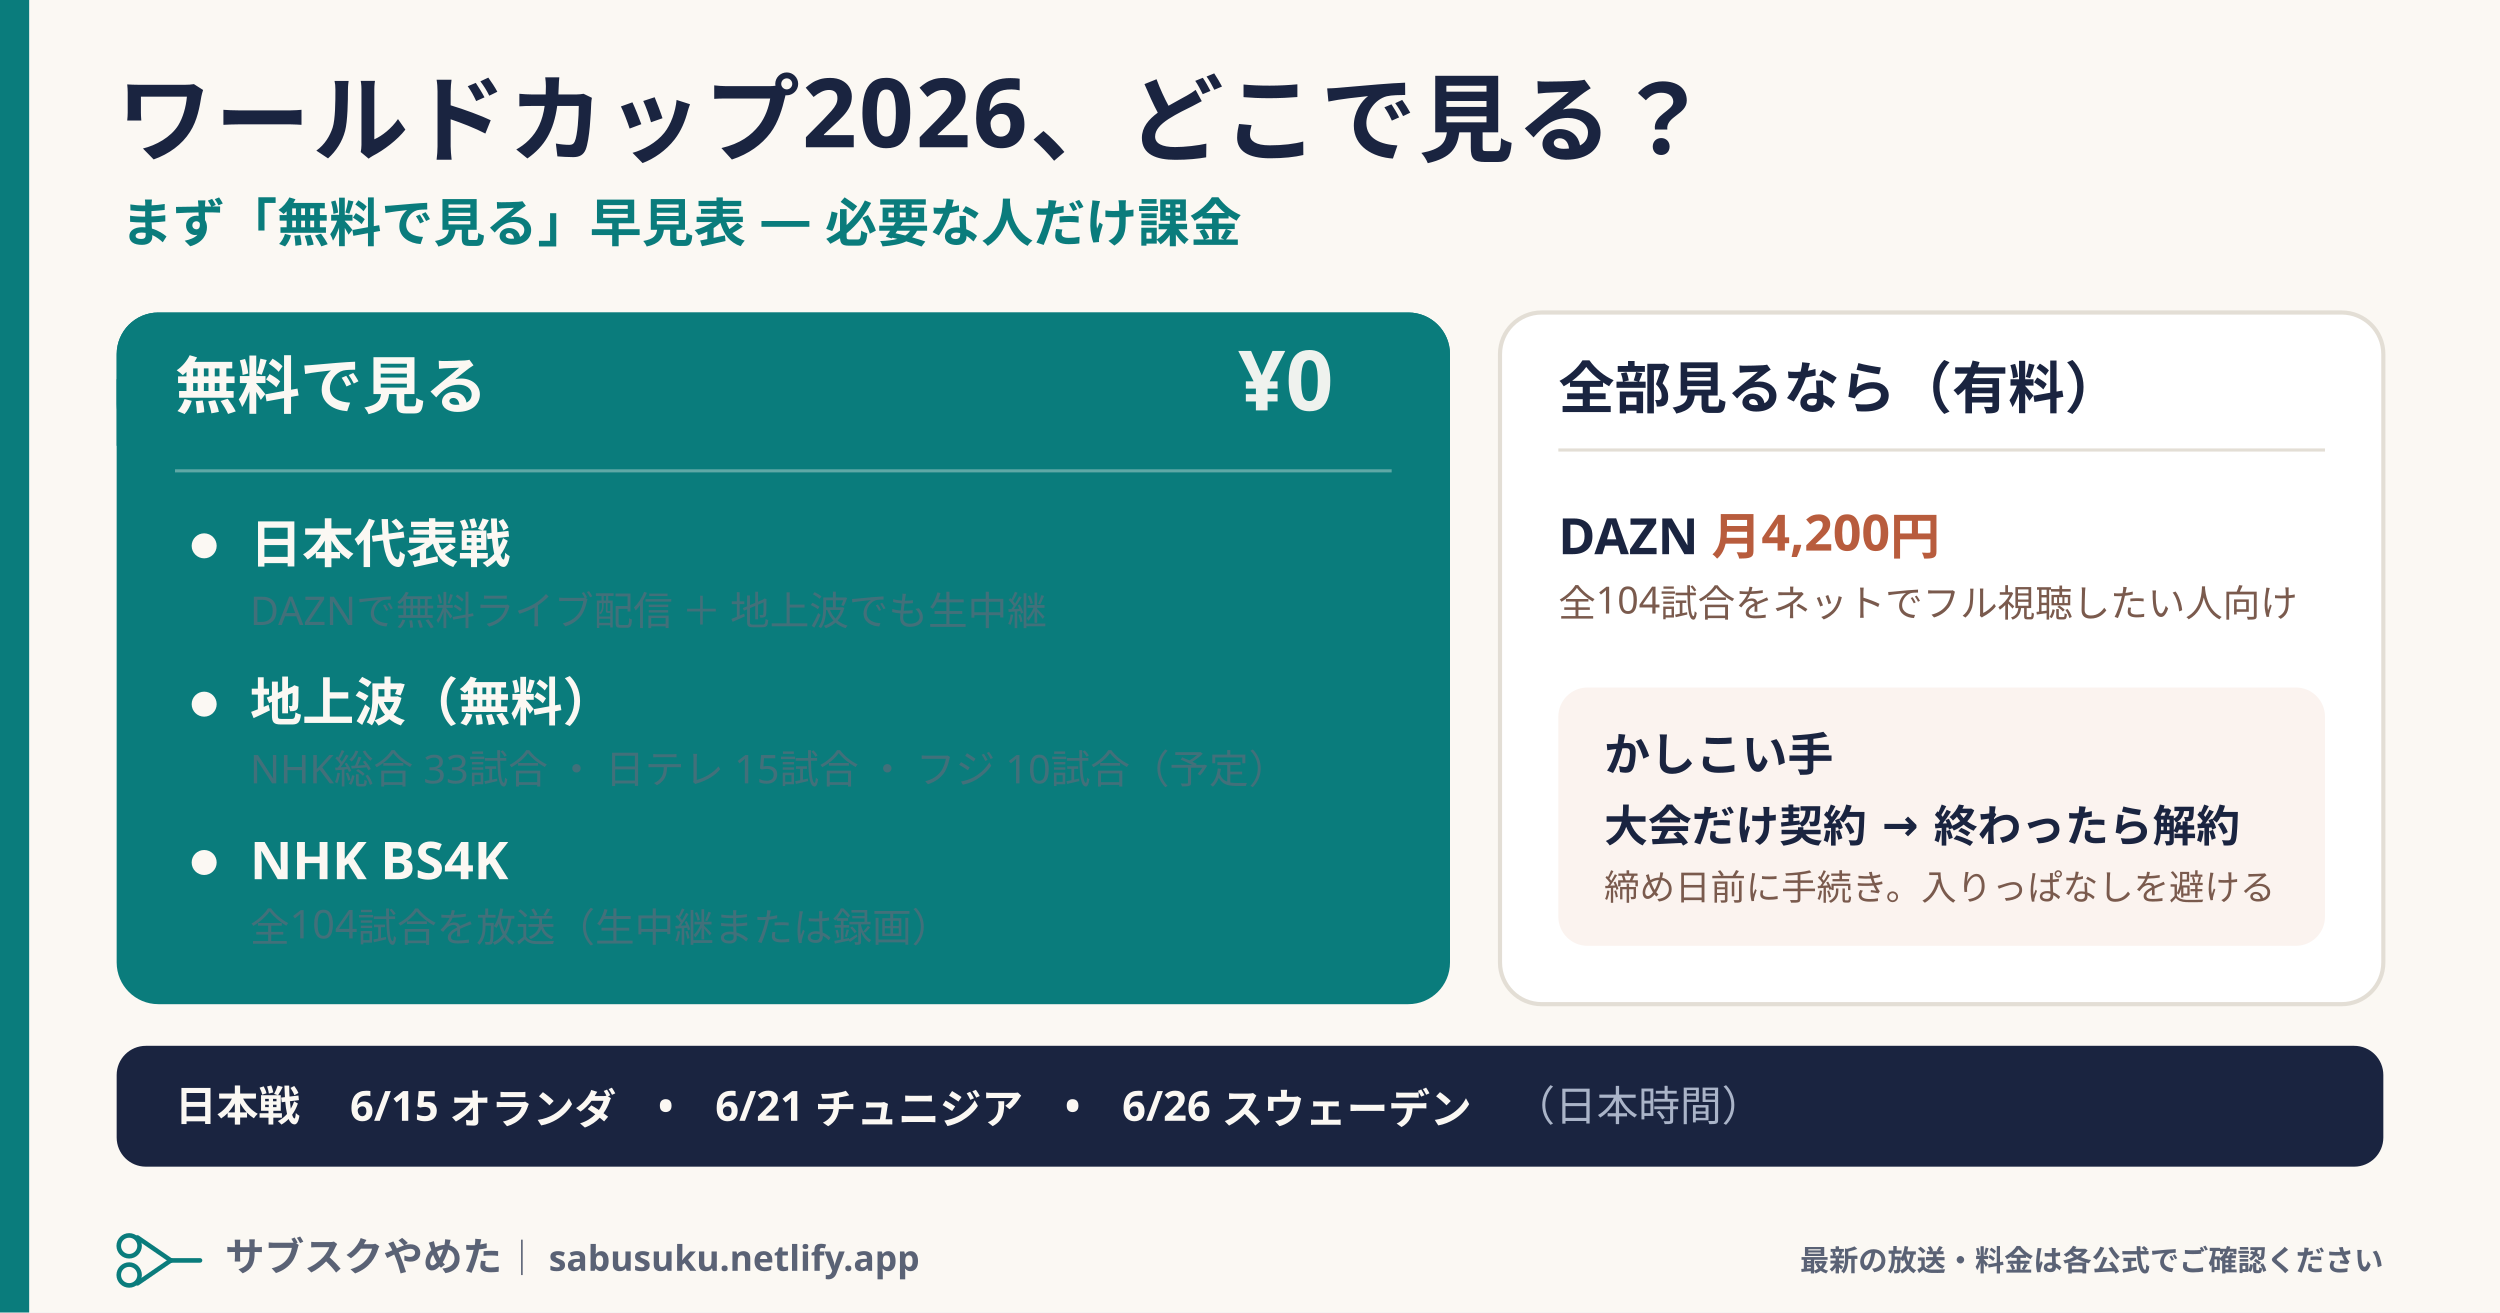
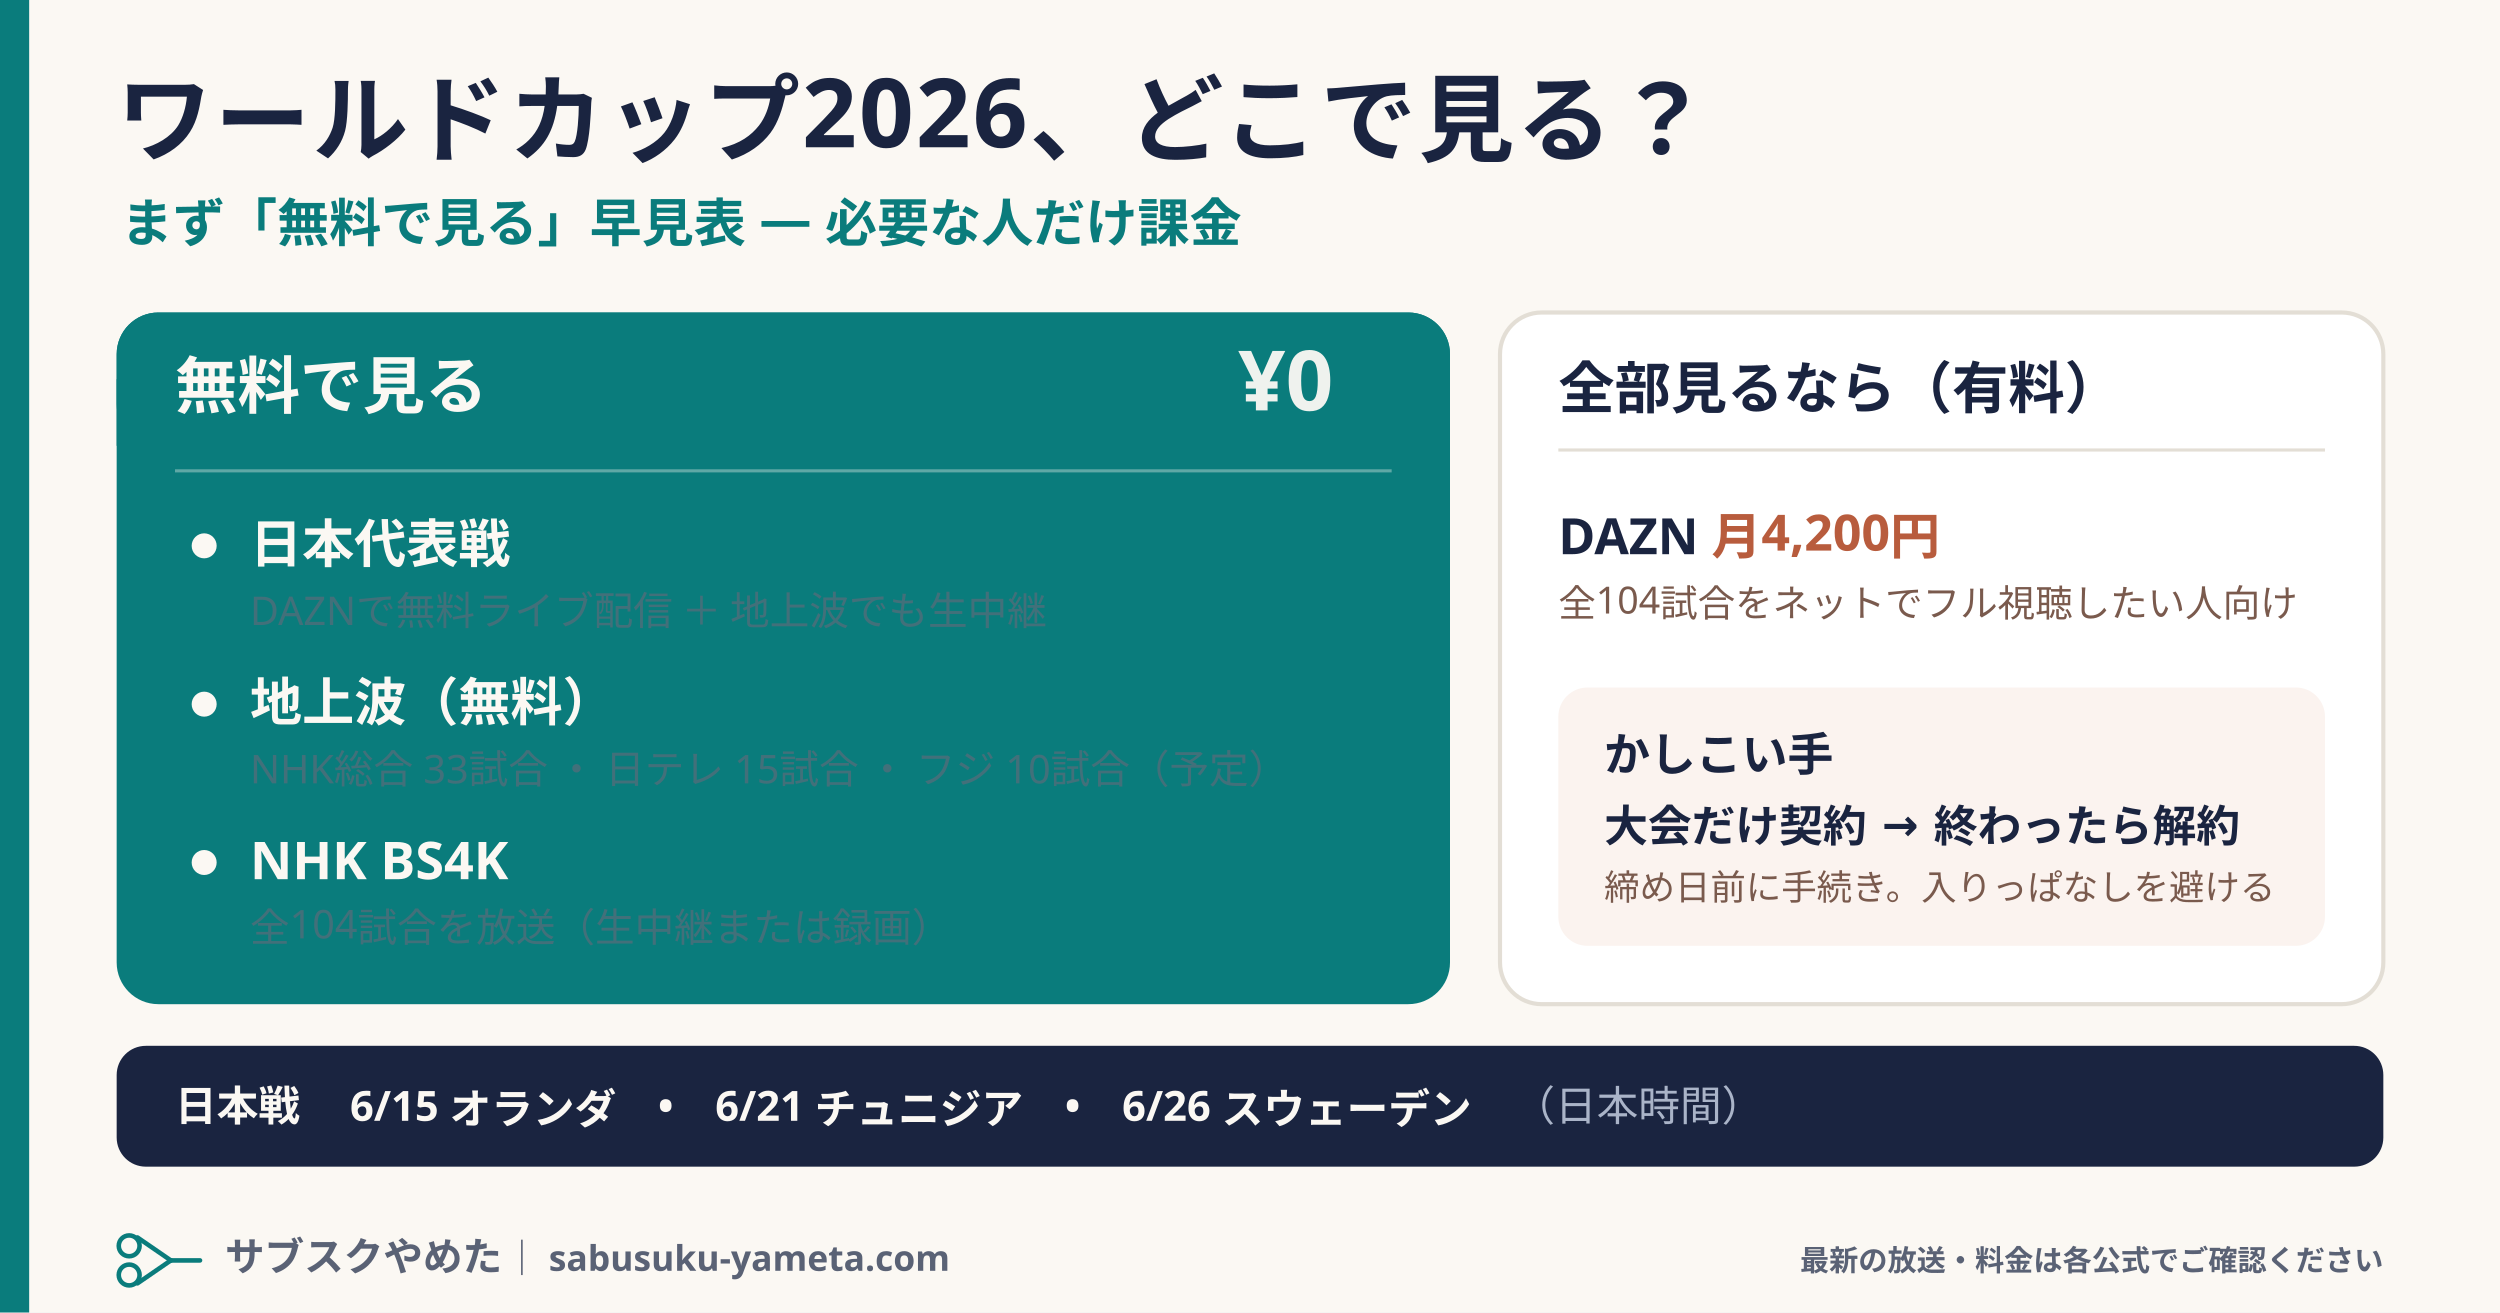
<svg xmlns="http://www.w3.org/2000/svg" width="1200" height="630" viewBox="0 0 1200 630" role="img" aria-label="ワールドカップ2026 どこで見る 無料で見る早見表">
  <defs>
    <style>
      text { font-family: 'Noto Sans JP','Hiragino Sans','Hiragino Kaku Gothic ProN','Yu Gothic UI',sans-serif; }
      .ttl { fill:#1a2440; font-weight:800; }
      .sub { fill:#0a7c7c; font-weight:700; }
      .free-h { fill:#fbf8f3; font-weight:800; }
      .free-k { fill:#0a7c7c; font-weight:800; }
      .free-t { fill:#1a2440; font-weight:600; }
      .free-s { fill:#42707a; font-weight:500; }
      .paid-h { fill:#1a2440; font-weight:800; }
      .paid-t { fill:#1a2440; font-weight:600; }
      .paid-s { fill:#7a5a4d; font-weight:500; }
      .band { fill:#fbf8f3; font-weight:700; }
      .foot { fill:#5a6275; font-weight:600; }
    </style>
  </defs>
  <rect width="1200" height="630" fill="#fbf8f3" />
  <rect x="0" y="0" width="14" height="630" fill="#0a7c7c" />
  <text x="56" y="74" class="ttl" font-size="46" letter-spacing="1">ワールドカップ2026、どこで見る？</text>
  <text x="58" y="116" class="sub" font-size="25">まず「無料で見る」早見表 — 必要な人だけ課金</text>
  <rect x="56" y="150" width="640" height="332" rx="20" fill="#0a7c7c" />
  <rect x="56" y="150" width="640" height="64" rx="20" fill="#0a7c7c" />
  <rect x="56" y="182" width="640" height="32" fill="#0a7c7c" />
  <text x="84" y="196" class="free-h" font-size="30">無料で見る</text>
  <text x="640" y="197" class="free-h" font-size="40" text-anchor="end" opacity="0.95">¥0</text>
  <line x1="84" y1="226" x2="668" y2="226" stroke="#fbf8f3" stroke-width="1.5" opacity="0.35" />
  <circle cx="98" cy="262" r="6" fill="#fbf8f3" />
  <text x="120" y="270" class="free-h" font-size="25">日本代表戦</text>
  <text x="120" y="300" class="free-s" font-size="19" fill="#cfeaea">DAZNで無料ライブ配信 ＋ 地上波でも生中継</text>
  <circle cx="98" cy="338" r="6" fill="#fbf8f3" />
  <text x="120" y="346" class="free-h" font-size="25">地上波（無料）</text>
  <text x="120" y="376" class="free-s" font-size="19" fill="#cfeaea">NHK総合 33試合 ・ 日テレ 15試合 ・ フジ 10試合（予定）</text>
  <circle cx="98" cy="414" r="6" fill="#fbf8f3" />
  <text x="120" y="422" class="free-h" font-size="25">NHK BS4K</text>
  <text x="120" y="452" class="free-s" font-size="19" fill="#cfeaea">全104試合を放送（生中継または録画）</text>
  <rect x="720" y="150" width="424" height="332" rx="20" fill="#ffffff" stroke="#e3ded5" stroke-width="2" />
  <text x="748" y="196" class="paid-h" font-size="27">全部見るなら（有料）</text>
  <line x1="748" y1="216" x2="1116" y2="216" stroke="#e3ded5" stroke-width="1.5" />
  <text x="748" y="266" class="paid-t" font-size="24">DAZN <tspan fill="#b85c3d" font-weight="800">月4,200円</tspan>
  </text>
  <text x="748" y="296" class="paid-s" font-size="18">全104試合をネットでフル視聴したい人向け</text>
  <rect x="748" y="330" width="368" height="124" rx="14" fill="#fbf3ef" />
  <text x="770" y="370" class="paid-h" font-size="22" fill="#b85c3d">かしこい手</text>
  <text x="770" y="404" class="paid-t" font-size="21">大会だけ契約 → 終わったら解約</text>
  <text x="770" y="432" class="paid-s" font-size="17">締め日前に手続き。入りっぱなしを避ける</text>
  <rect x="56" y="502" width="1088" height="58" rx="14" fill="#1a2440" />
  <text x="84" y="538" class="band" font-size="20" fill="#7fd4d4">日本戦</text>
  <text x="168" y="538" class="band" font-size="20">6/15 オランダ　•　6/21 チュニジア　•　6/26 スウェーデン　<tspan fill="#aab4c8" font-weight="500">（日本時間）</tspan>
  </text>
  <g transform="translate(56,596)">
    <g stroke="#0a7c7c" stroke-width="2.2" fill="none" stroke-linecap="round">
      <circle cx="6" cy="2" r="5" />
      <circle cx="6" cy="16" r="5" />
      <path d="M10 -2 L26 9" />
      <path d="M10 20 L26 9" />
      <path d="M26 9 L40 9" />
    </g>
    <text x="52" y="14" class="foot" font-size="19">サブスクやめた</text>
-     <text x="186" y="14" class="foot" font-size="17" fill="#9aa1b0">｜ sabusuku.netlify.app</text>
+     <text x="186" y="14" class="foot" font-size="17" fill="#9aa1b0">｜ sabusuku-yameta.com</text>
  </g>
  <text x="1144" y="610" class="foot" font-size="14" text-anchor="end" fill="#aab4c8">最新の放送・料金は各公式でご確認ください</text>
</svg>
